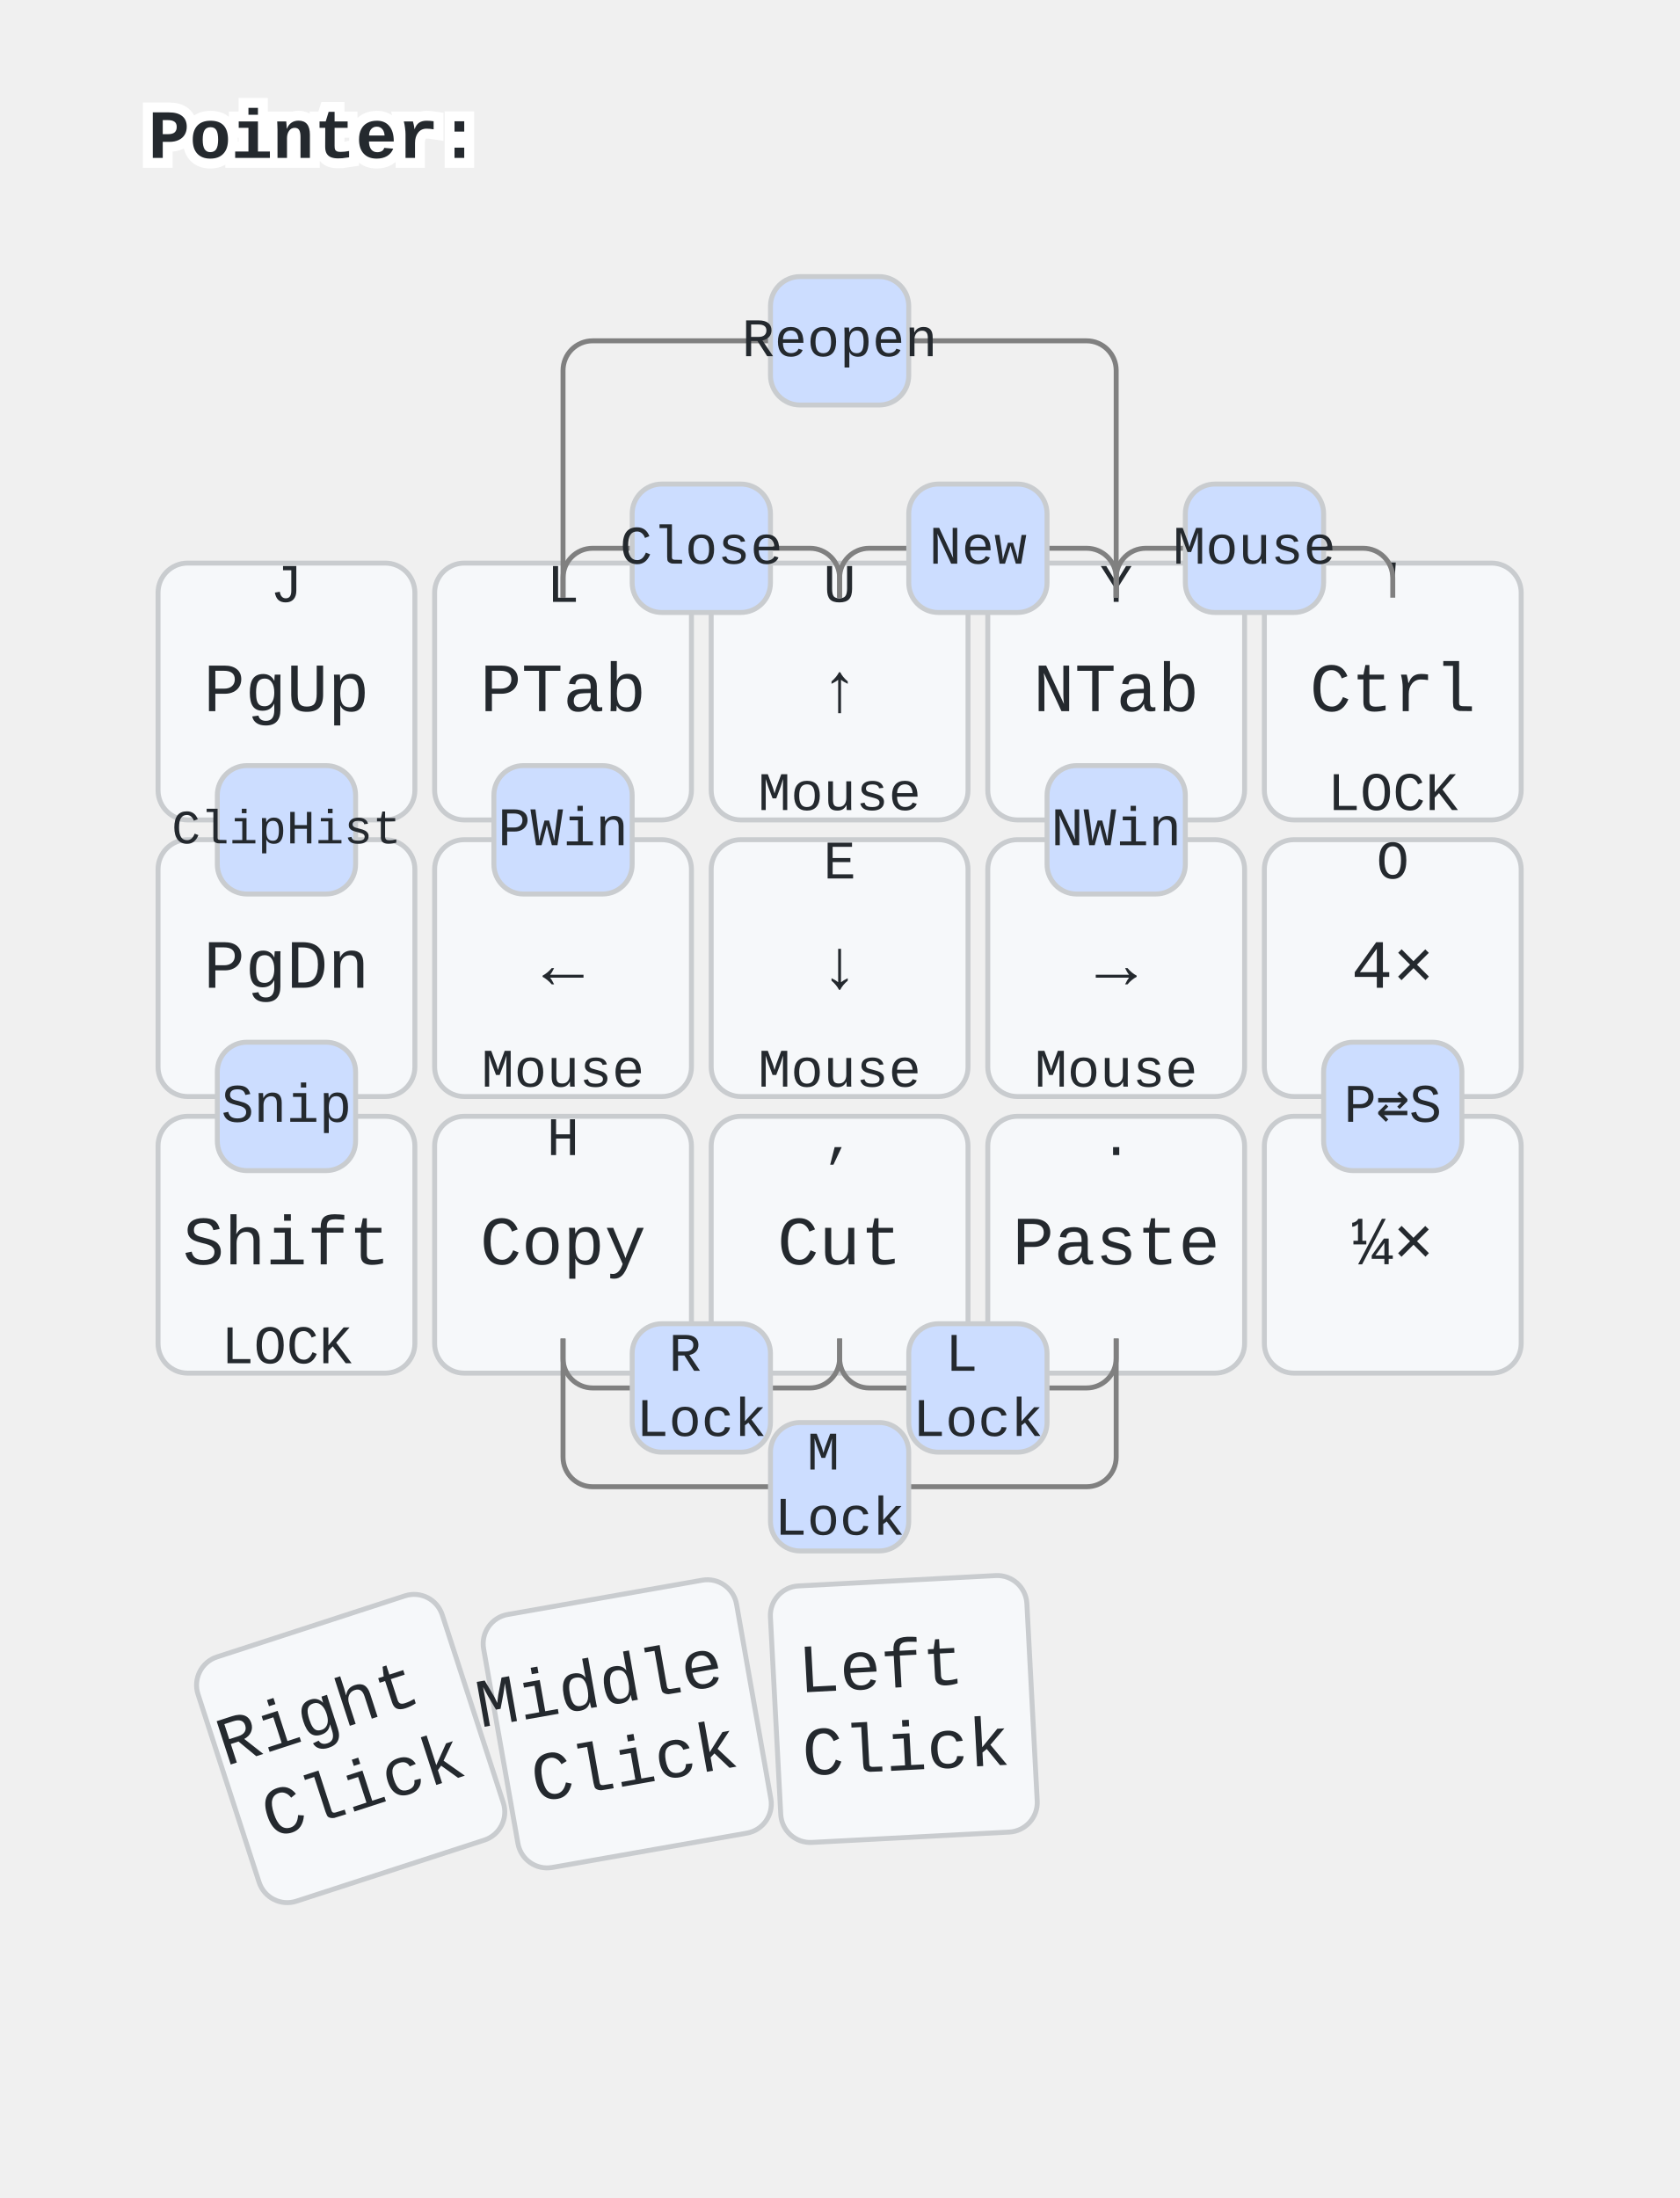
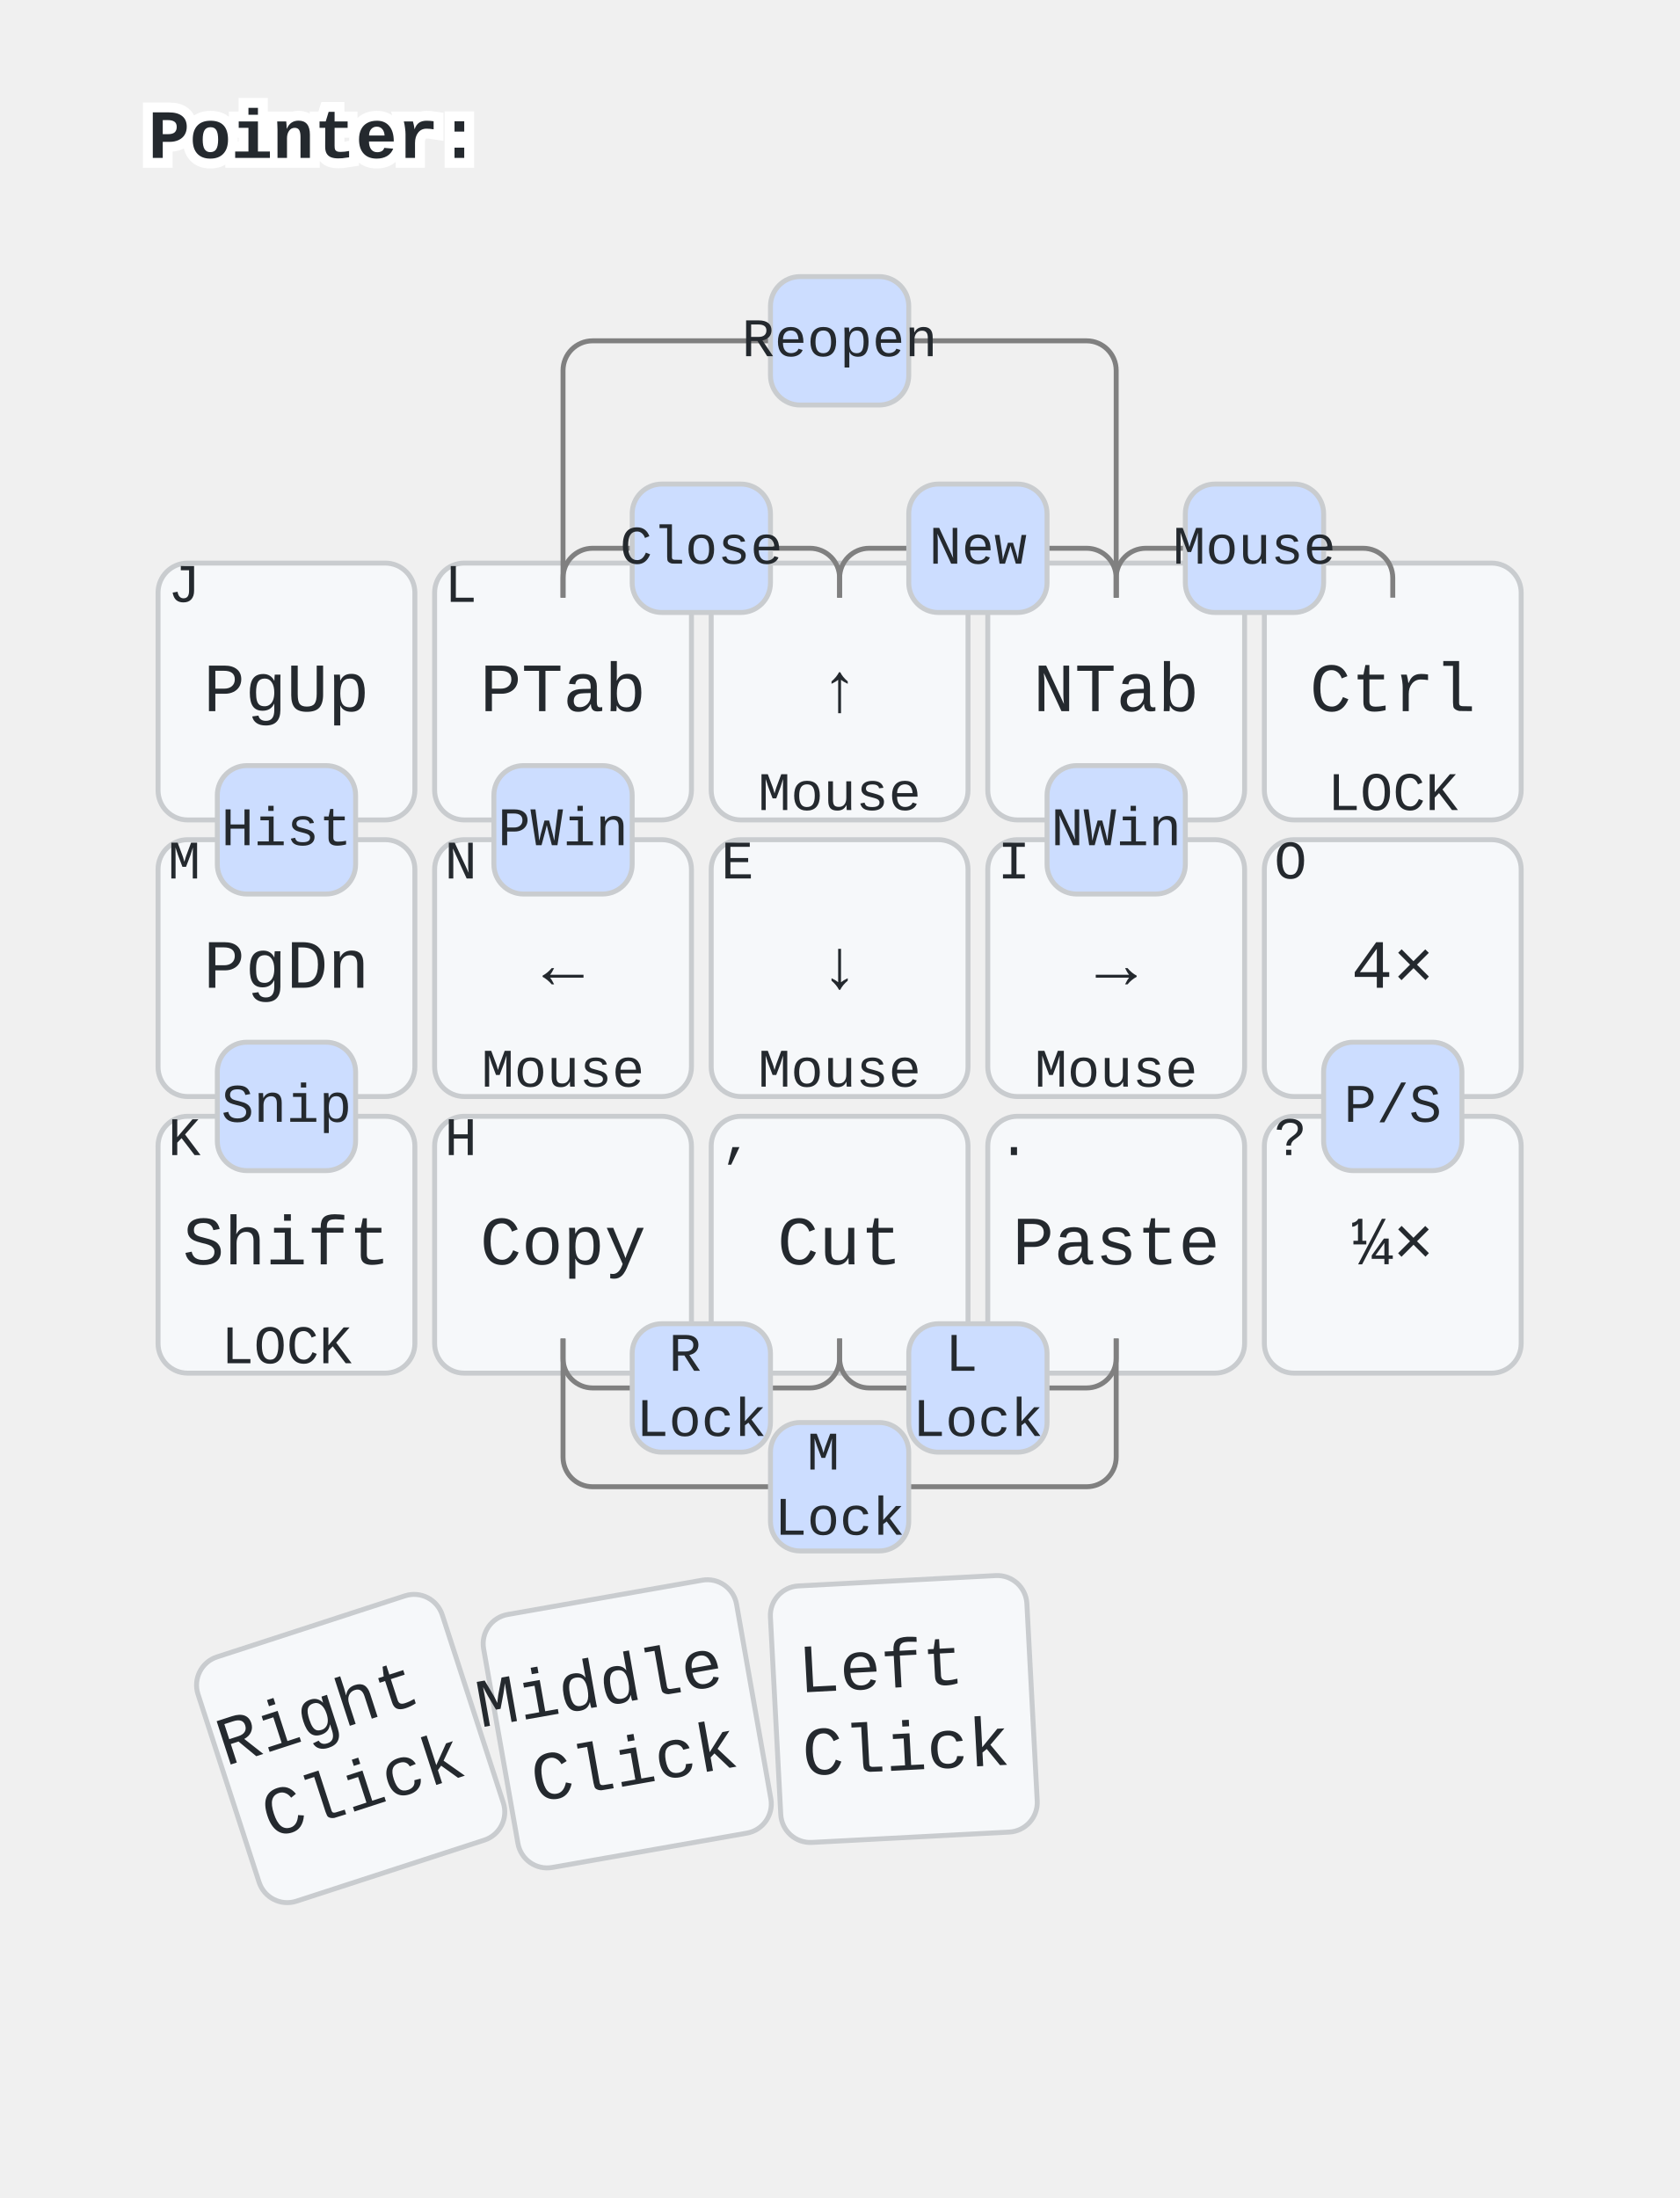
<svg xmlns="http://www.w3.org/2000/svg" width="340" height="445" viewBox="0 0 340 445" class="keymap">
  <style>/* inherit to force styles through use tags */
svg path {
    fill: inherit;
}

/* font and background color specifications */
svg.keymap {
    font-family: SFMono-Regular,Consolas,Liberation Mono,Menlo,monospace;
    font-size: 14px;
    font-kerning: normal;
    text-rendering: optimizeLegibility;
    fill: #24292e;
}

/* default key styling */
rect.key {
    fill: #f6f8fa;
}

rect.key, rect.combo {
    stroke: #c9cccf;
    stroke-width: 1;
}

/* default key side styling, only used is draw_key_sides is set */
rect.side {
    filter: brightness(90%);
}

/* color accent for combo boxes */
rect.combo, rect.combo-separate {
    fill: #cdf;
}

/* color accent for held keys */
rect.held, rect.combo.held {
    fill: #fdd;
}

/* color accent for ghost (optional) keys */
rect.ghost, rect.combo.ghost {
    stroke-dasharray: 4, 4;
    stroke-width: 2;
}

text {
    text-anchor: middle;
    dominant-baseline: middle;
}

/* styling for layer labels */
text.label {
    font-weight: bold;
    text-anchor: start;
    stroke: white;
    stroke-width: 4;
    paint-order: stroke;
}

/* styling for optional footer */
text.footer {
    text-anchor: end;
    dominant-baseline: auto;
    stroke: white;
    stroke-width: 4;
    paint-order: stroke;
}

/* styling for combo tap, and key non-tap label text */
text.combo, text.hold, text.shifted, text.left, text.right, text.tl, text.tr, text.bl, text.br {
    font-size: 11px;
}

text.hold, text.bl, text.br {
    text-anchor: middle;
    dominant-baseline: auto;
}

text.shifted, text.tl, text.tr {
    text-anchor: middle;
    dominant-baseline: hanging;
}

text.left, text.tl, text.bl {
    text-anchor: start;
}

text.right, text.tr, text.br {
    text-anchor: end;
}

text.layer-activator {
    text-decoration: underline;
}

/* styling for hold/shifted label text in combo box */
text.combo.hold, text.combo.shifted, text.combo.left, text.combo.right {
    font-size: 8px;
}

/* lighter symbol for transparent keys */
text.trans {
    fill: #7b7e81;
}

/* styling for combo dendrons */
path.combo {
    stroke-width: 1;
    stroke: gray;
    fill: none;
}

/* Start Tabler Icons Cleanup */
/* cannot use height/width with glyphs */
.icon-tabler &gt; path {
    fill: inherit;
    stroke: inherit;
    stroke-width: 2;
}
/* hide tabler's default box */
.icon-tabler &gt; path[stroke="none"][fill="none"] {
    visibility: hidden;
}
/* End Tabler Icons Cleanup */
</style>
  <g transform="translate(30, 0)" class="layer-Pointer">
    <text x="0" y="28" class="label" id="Pointer">Pointer:</text>
    <g transform="translate(0, 112)">
      <g transform="translate(28, 28)" class="key keypos-0">
        <rect rx="6" ry="6" x="-26" y="-26" width="52" height="52" class="key" />
        <text x="0" y="0" class="key tap">PgUp</text>
-         <text x="0" y="-24" class="key shifted">J</text>
+         <text x="-24" y="-24" class="key tl">J</text>
      </g>
      <g transform="translate(84, 28)" class="key keypos-1">
        <rect rx="6" ry="6" x="-26" y="-26" width="52" height="52" class="key" />
        <text x="0" y="0" class="key tap">PTab</text>
-         <text x="0" y="-24" class="key shifted">L</text>
+         <text x="-24" y="-24" class="key tl">L</text>
      </g>
      <g transform="translate(140, 28)" class="key keypos-2">
        <rect rx="6" ry="6" x="-26" y="-26" width="52" height="52" class="key" />
        <text x="0" y="0" class="key tap">↑</text>
        <text x="0" y="24" class="key hold">Mouse</text>
-         <text x="0" y="-24" class="key shifted">U</text>
+         <text x="-24" y="-24" class="key tl">U</text>
      </g>
      <g transform="translate(196, 28)" class="key keypos-3">
        <rect rx="6" ry="6" x="-26" y="-26" width="52" height="52" class="key" />
        <text x="0" y="0" class="key tap">NTab</text>
-         <text x="0" y="-24" class="key shifted">Y</text>
+         <text x="-24" y="-24" class="key tl">Y</text>
      </g>
      <g transform="translate(252, 28)" class="key keypos-4">
        <rect rx="6" ry="6" x="-26" y="-26" width="52" height="52" class="key" />
        <text x="0" y="0" class="key tap">Ctrl</text>
        <text x="0" y="24" class="key hold">LOCK</text>
-         <text x="0" y="-24" class="key shifted">'</text>
+         <text x="-24" y="-24" class="key tl">'</text>
      </g>
      <g transform="translate(28, 84)" class="key keypos-5">
        <rect rx="6" ry="6" x="-26" y="-26" width="52" height="52" class="key" />
        <text x="0" y="0" class="key tap">PgDn</text>
-         <text x="0" y="-24" class="key shifted">M</text>
+         <text x="-24" y="-24" class="key tl">M</text>
      </g>
      <g transform="translate(84, 84)" class="key keypos-6">
        <rect rx="6" ry="6" x="-26" y="-26" width="52" height="52" class="key" />
        <text x="0" y="0" class="key tap">←</text>
        <text x="0" y="24" class="key hold">Mouse</text>
-         <text x="0" y="-24" class="key shifted">N</text>
+         <text x="-24" y="-24" class="key tl">N</text>
      </g>
      <g transform="translate(140, 84)" class="key keypos-7">
        <rect rx="6" ry="6" x="-26" y="-26" width="52" height="52" class="key" />
        <text x="0" y="0" class="key tap">↓</text>
        <text x="0" y="24" class="key hold">Mouse</text>
-         <text x="0" y="-24" class="key shifted">E</text>
+         <text x="-24" y="-24" class="key tl">E</text>
      </g>
      <g transform="translate(196, 84)" class="key keypos-8">
        <rect rx="6" ry="6" x="-26" y="-26" width="52" height="52" class="key" />
        <text x="0" y="0" class="key tap">→</text>
        <text x="0" y="24" class="key hold">Mouse</text>
-         <text x="0" y="-24" class="key shifted">I</text>
+         <text x="-24" y="-24" class="key tl">I</text>
      </g>
      <g transform="translate(252, 84)" class="key keypos-9">
        <rect rx="6" ry="6" x="-26" y="-26" width="52" height="52" class="key" />
        <text x="0" y="0" class="key tap">4×</text>
-         <text x="0" y="-24" class="key shifted">O</text>
+         <text x="-24" y="-24" class="key tl">O</text>
      </g>
      <g transform="translate(28, 140)" class="key keypos-10">
        <rect rx="6" ry="6" x="-26" y="-26" width="52" height="52" class="key" />
        <text x="0" y="0" class="key tap">Shift</text>
        <text x="0" y="24" class="key hold">LOCK</text>
-         <text x="0" y="-24" class="key shifted">K</text>
+         <text x="-24" y="-24" class="key tl">K</text>
      </g>
      <g transform="translate(84, 140)" class="key keypos-11">
        <rect rx="6" ry="6" x="-26" y="-26" width="52" height="52" class="key" />
        <text x="0" y="0" class="key tap">Copy</text>
-         <text x="0" y="-24" class="key shifted">H</text>
+         <text x="-24" y="-24" class="key tl">H</text>
      </g>
      <g transform="translate(140, 140)" class="key keypos-12">
        <rect rx="6" ry="6" x="-26" y="-26" width="52" height="52" class="key" />
        <text x="0" y="0" class="key tap">Cut</text>
-         <text x="0" y="-24" class="key shifted">,</text>
+         <text x="-24" y="-24" class="key tl">,</text>
      </g>
      <g transform="translate(196, 140)" class="key keypos-13">
        <rect rx="6" ry="6" x="-26" y="-26" width="52" height="52" class="key" />
        <text x="0" y="0" class="key tap">Paste</text>
-         <text x="0" y="-24" class="key shifted">.</text>
+         <text x="-24" y="-24" class="key tl">.</text>
      </g>
      <g transform="translate(252, 140)" class="key keypos-14">
        <rect rx="6" ry="6" x="-26" y="-26" width="52" height="52" class="key" />
        <text x="0" y="0" class="key tap">¼×</text>
-         <text x="0" y="-24" class="key shifted">?</text>
+         <text x="-24" y="-24" class="key tl">?</text>
      </g>
      <g transform="translate(41, 242) rotate(-18.0)" class="key keypos-15">
        <rect rx="6" ry="6" x="-26" y="-26" width="52" height="52" class="key" />
        <text x="0" y="0" class="key tap">
          <tspan x="0" dy="-0.6em">Right</tspan>
          <tspan x="0" dy="1.2em">Click</tspan>
        </text>
      </g>
      <g transform="translate(97, 237) rotate(-10.0)" class="key keypos-16">
        <rect rx="6" ry="6" x="-26" y="-26" width="52" height="52" class="key" />
        <text x="0" y="0" class="key tap">
          <tspan x="0" dy="-0.6em">Middle</tspan>
          <tspan x="0" dy="1.2em">Click</tspan>
        </text>
      </g>
      <g transform="translate(153, 234) rotate(-3.0)" class="key keypos-17">
        <rect rx="6" ry="6" x="-26" y="-26" width="52" height="52" class="key" />
        <text x="0" y="0" class="key tap">
          <tspan x="0" dy="-0.6em">Left</tspan>
          <tspan x="0" dy="1.2em">Click</tspan>
        </text>
      </g>
      <g class="combo combopos-0">
        <rect rx="6" ry="6" x="14" y="43" width="28" height="26" class="combo" />
-         <text x="28" y="56" class="combo tap">
-           <tspan style="font-size: 88%">ClipHist</tspan>
-         </text>
+         <text x="28" y="56" class="combo tap">Hist</text>
      </g>
      <g class="combo combopos-1">
        <rect rx="6" ry="6" x="14" y="99" width="28" height="26" class="combo" />
        <text x="28" y="112" class="combo tap">Snip</text>
      </g>
      <g class="combo combopos-2">
        <path d="M112,-1 h-22 a6.0,6.0 0 0 0 -6.0,6.0 v4" class="combo" />
        <path d="M112,-1 h22 a6.0,6.0 0 0 1 6.0,6.0 v4" class="combo" />
        <rect rx="6" ry="6" x="98" y="-14" width="28" height="26" class="combo" />
        <text x="112" y="-1" class="combo tap">Close</text>
      </g>
      <g class="combo combopos-3">
        <path d="M168,-1 h-22 a6.0,6.0 0 0 0 -6.0,6.0 v4" class="combo" />
        <path d="M168,-1 h22 a6.0,6.0 0 0 1 6.0,6.0 v4" class="combo" />
        <rect rx="6" ry="6" x="154" y="-14" width="28" height="26" class="combo" />
        <text x="168" y="-1" class="combo tap">New</text>
      </g>
      <g class="combo combopos-4">
        <path d="M140,-43 h-50 a6.0,6.0 0 0 0 -6.0,6.0 v46" class="combo" />
        <path d="M140,-43 h50 a6.0,6.0 0 0 1 6.0,6.0 v46" class="combo" />
        <rect rx="6" ry="6" x="126" y="-56" width="28" height="26" class="combo" />
        <text x="140" y="-43" class="combo tap">Reopen</text>
      </g>
      <g class="combo combopos-5">
        <path d="M224,-1 h-22 a6.0,6.0 0 0 0 -6.0,6.0 v4" class="combo" />
        <path d="M224,-1 h22 a6.0,6.0 0 0 1 6.0,6.0 v4" class="combo" />
        <rect rx="6" ry="6" x="210" y="-14" width="28" height="26" class="combo" />
        <text x="224" y="-1" class="combo tap">Mouse</text>
      </g>
      <g class="combo combopos-6">
        <rect rx="6" ry="6" x="70" y="43" width="28" height="26" class="combo" />
        <text x="84" y="56" class="combo tap">PWin</text>
      </g>
      <g class="combo combopos-7">
        <rect rx="6" ry="6" x="182" y="43" width="28" height="26" class="combo" />
        <text x="196" y="56" class="combo tap">NWin</text>
      </g>
      <g class="combo combopos-8">
        <rect rx="6" ry="6" x="238" y="99" width="28" height="26" class="combo" />
-         <text x="252" y="112" class="combo tap">P⇄S</text>
+         <text x="252" y="112" class="combo tap">P/S</text>
      </g>
      <g class="combo combopos-9">
        <path d="M112,169 h-22 a6.0,6.0 0 0 1 -6.0,-6.0 v-4" class="combo" />
        <path d="M112,169 h22 a6.0,6.0 0 0 0 6.0,-6.0 v-4" class="combo" />
        <rect rx="6" ry="6" x="98" y="156" width="28" height="26" class="combo" />
        <text x="112" y="169" class="combo tap">
          <tspan x="112" dy="-0.6em">R</tspan>
          <tspan x="112" dy="1.2em">Lock</tspan>
        </text>
      </g>
      <g class="combo combopos-10">
        <path d="M140,189 h-50 a6.0,6.0 0 0 1 -6.0,-6.0 v-24" class="combo" />
        <path d="M140,189 h50 a6.0,6.0 0 0 0 6.0,-6.0 v-24" class="combo" />
        <rect rx="6" ry="6" x="126" y="176" width="28" height="26" class="combo" />
        <text x="140" y="189" class="combo tap">
          <tspan x="140" dy="-0.6em">M</tspan>
          <tspan x="140" dy="1.2em">Lock</tspan>
        </text>
      </g>
      <g class="combo combopos-11">
        <path d="M168,169 h-22 a6.0,6.0 0 0 1 -6.0,-6.0 v-4" class="combo" />
        <path d="M168,169 h22 a6.0,6.0 0 0 0 6.0,-6.0 v-4" class="combo" />
        <rect rx="6" ry="6" x="154" y="156" width="28" height="26" class="combo" />
        <text x="168" y="169" class="combo tap">
          <tspan x="168" dy="-0.6em">L</tspan>
          <tspan x="168" dy="1.2em">Lock</tspan>
        </text>
      </g>
    </g>
  </g>
</svg>
